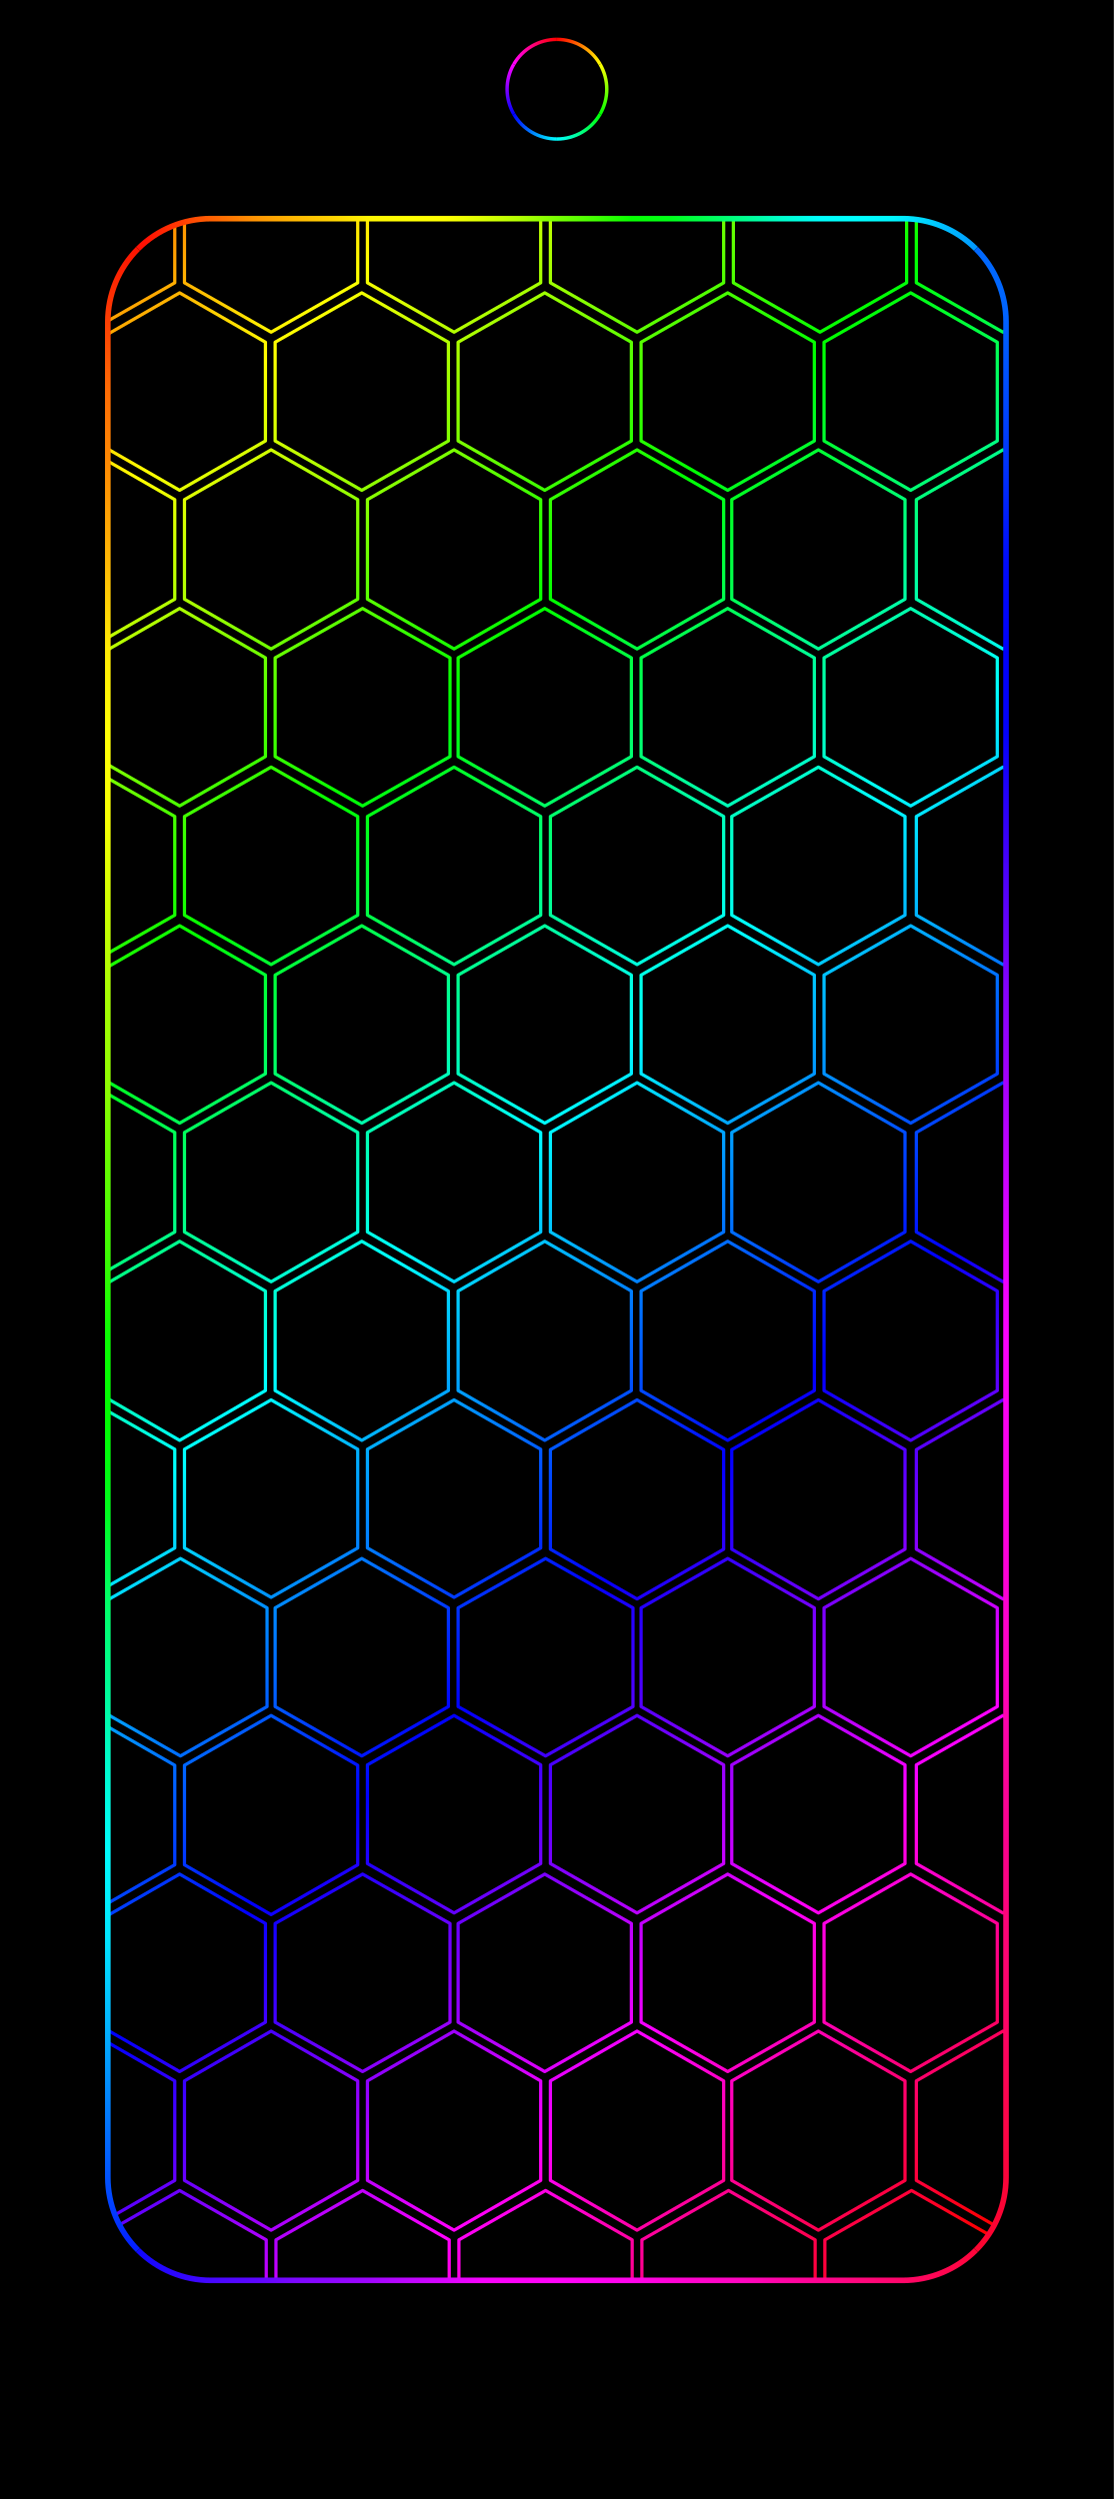
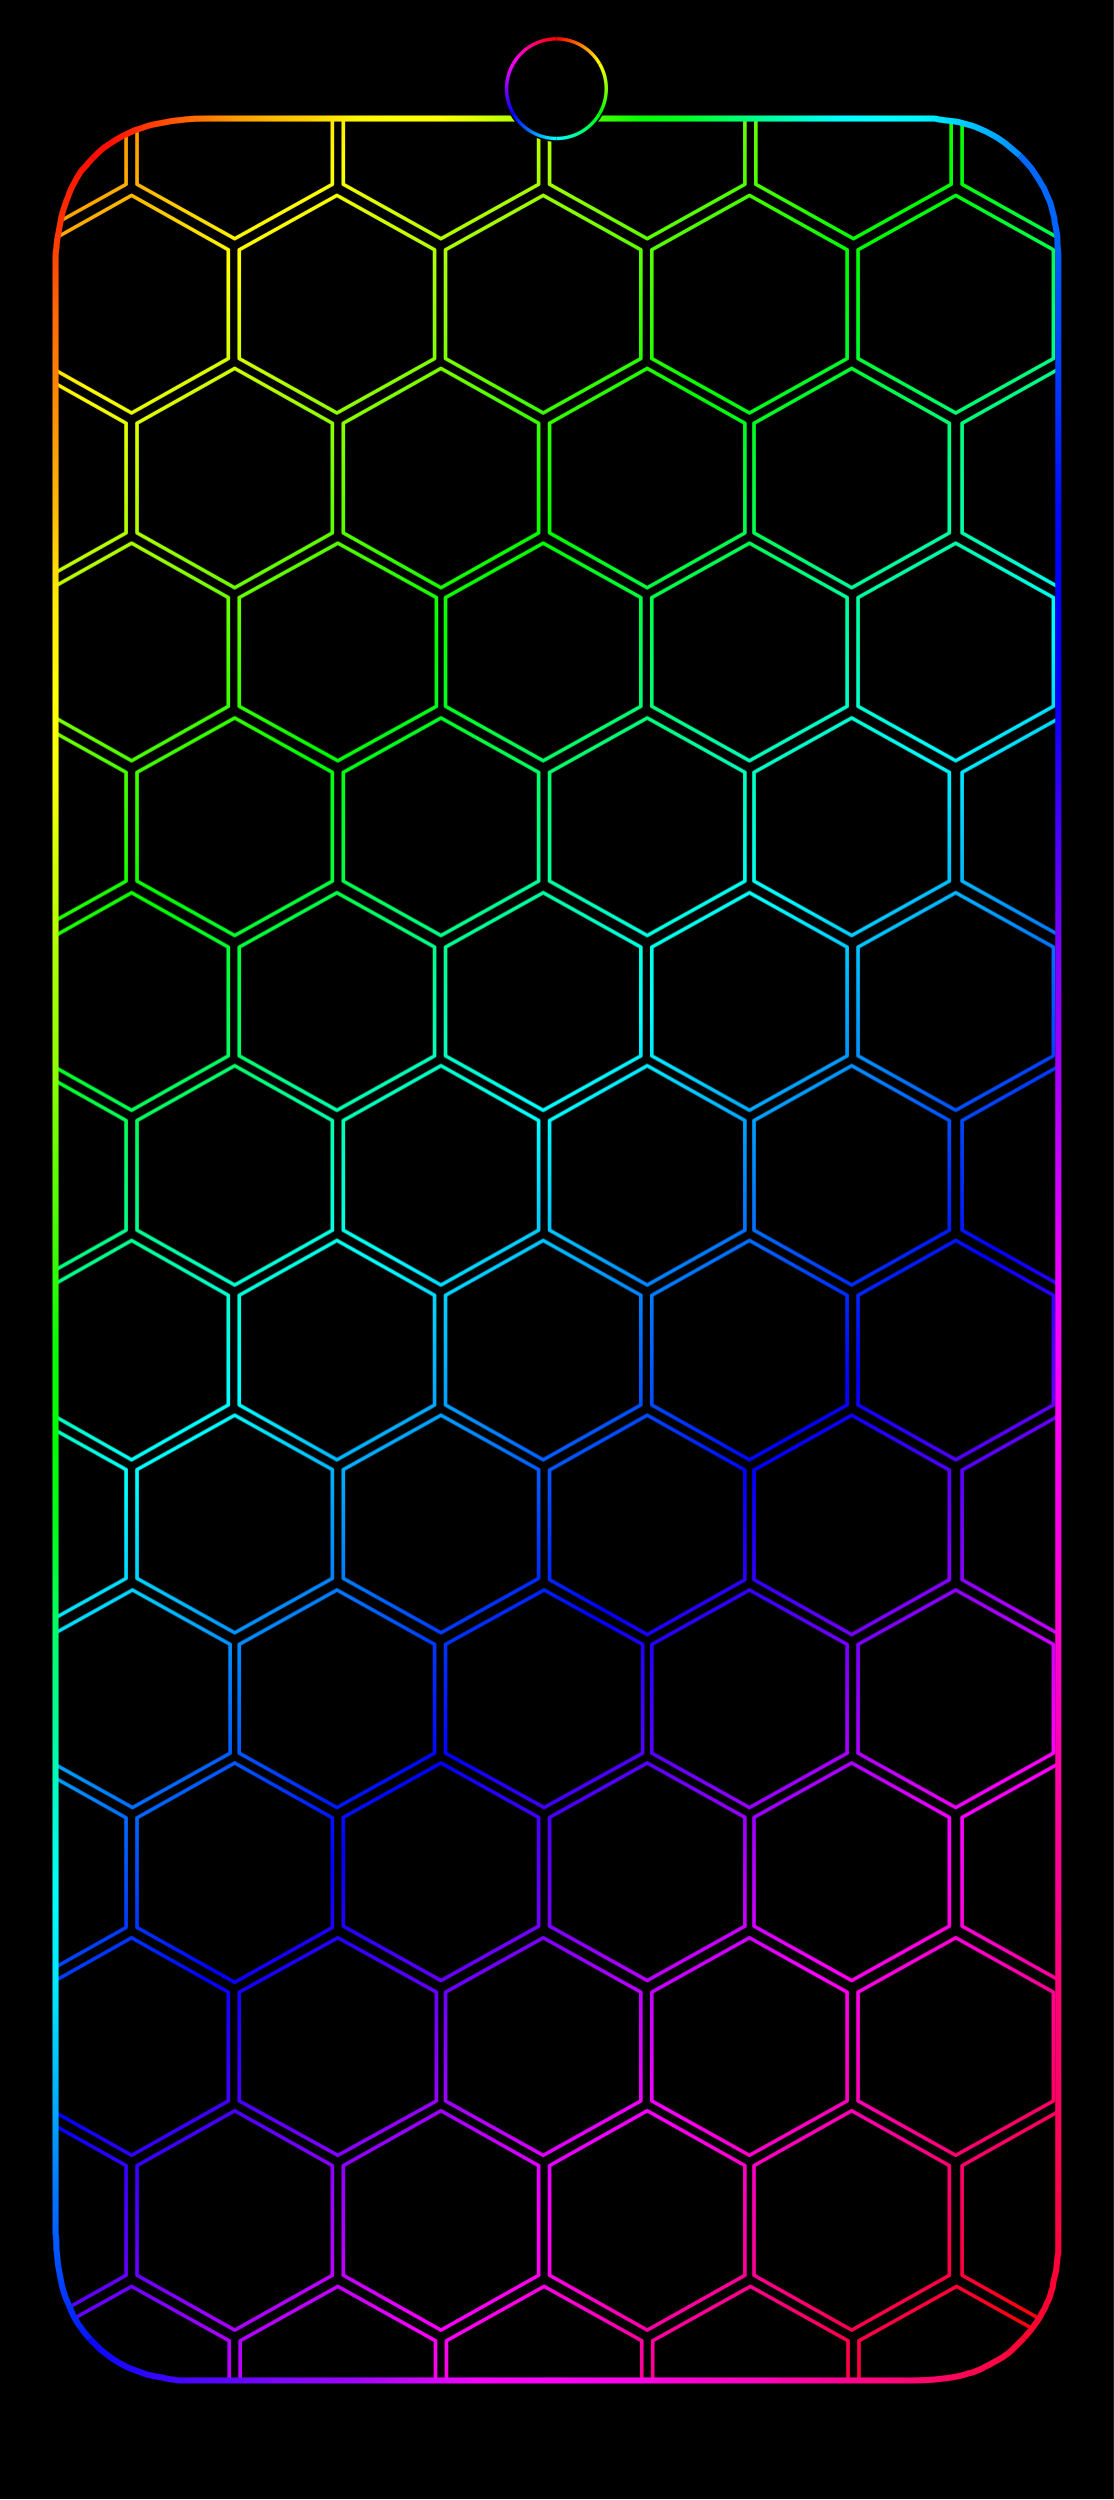
- <svg xmlns="http://www.w3.org/2000/svg" width="1080" height="2424" viewBox="0 0 1080 2424" data-frame-layout="continuous-grid">
+ <svg xmlns="http://www.w3.org/2000/svg" width="1080" height="2424" viewBox="0 0 1080 2424" data-frame-layout="continuous-grid" data-google-display="pixel_10">
  <defs>
    <linearGradient id="rainbow" gradientUnits="userSpaceOnUse" x1="0" y1="0" x2="1219.246" y2="1286.926">
      <stop offset="0" stop-color="#ff0097" />
      <stop offset="0.076" stop-color="#ff0000" />
      <stop offset="0.205" stop-color="#ffff00" />
      <stop offset="0.335" stop-color="#00ff00" />
      <stop offset="0.464" stop-color="#00ffff" />
      <stop offset="0.593" stop-color="#0000ff" />
      <stop offset="0.722" stop-color="#ff00ff" />
      <stop offset="0.851" stop-color="#ff0000" />
      <stop offset="0.98" stop-color="#ffff00" />
      <stop offset="1" stop-color="#d8ff00" />
    </linearGradient>
    <linearGradient id="frame-top" gradientUnits="userSpaceOnUse" x1="21.6" y1="21.6" x2="1058.4" y2="21.6">
      <stop offset="0" stop-color="#ff0804" />
      <stop offset="0.042" stop-color="#ff1103" />
      <stop offset="0.083" stop-color="#ff3e03" />
      <stop offset="0.125" stop-color="#ff6b02" />
      <stop offset="0.167" stop-color="#ff9703" />
      <stop offset="0.208" stop-color="#ffb802" />
      <stop offset="0.25" stop-color="#ffd302" />
      <stop offset="0.292" stop-color="#fff603" />
      <stop offset="0.333" stop-color="#ffff01" />
      <stop offset="0.375" stop-color="#ffff02" />
      <stop offset="0.417" stop-color="#dcff02" />
      <stop offset="0.458" stop-color="#b3ff02" />
      <stop offset="0.5" stop-color="#78ff01" />
      <stop offset="0.542" stop-color="#43ff02" />
      <stop offset="0.583" stop-color="#07ff01" />
      <stop offset="0.625" stop-color="#00ff19" />
      <stop offset="0.667" stop-color="#00ff54" />
      <stop offset="0.708" stop-color="#00ff8e" />
      <stop offset="0.75" stop-color="#00ffcb" />
      <stop offset="0.792" stop-color="#00fffc" />
      <stop offset="0.833" stop-color="#00ffff" />
      <stop offset="0.875" stop-color="#00f6ff" />
      <stop offset="0.917" stop-color="#00cdff" />
      <stop offset="0.958" stop-color="#00a2ff" />
      <stop offset="1" stop-color="#0069ff" />
    </linearGradient>
    <linearGradient id="frame-right" gradientUnits="userSpaceOnUse" x1="1058.4" y1="21.6" x2="1058.4" y2="2402.4">
      <stop offset="0" stop-color="#016afe" />
      <stop offset="0.042" stop-color="#0065fe" />
      <stop offset="0.083" stop-color="#004cfc" />
      <stop offset="0.125" stop-color="#002ffb" />
      <stop offset="0.167" stop-color="#000bfa" />
      <stop offset="0.208" stop-color="#0001fa" />
      <stop offset="0.25" stop-color="#0401fb" />
      <stop offset="0.292" stop-color="#3101f8" />
      <stop offset="0.333" stop-color="#5b02fb" />
      <stop offset="0.375" stop-color="#8702fc" />
      <stop offset="0.417" stop-color="#a301fd" />
      <stop offset="0.458" stop-color="#c502ff" />
      <stop offset="0.5" stop-color="#e501fd" />
      <stop offset="0.542" stop-color="#fb02fc" />
      <stop offset="0.583" stop-color="#fb02f1" />
      <stop offset="0.625" stop-color="#fb02e4" />
      <stop offset="0.667" stop-color="#fd02d2" />
      <stop offset="0.708" stop-color="#ff02be" />
      <stop offset="0.75" stop-color="#fc059c" />
      <stop offset="0.792" stop-color="#fa028b" />
      <stop offset="0.833" stop-color="#fc0475" />
      <stop offset="0.875" stop-color="#fc0466" />
      <stop offset="0.917" stop-color="#fc054c" />
      <stop offset="0.958" stop-color="#fb0436" />
      <stop offset="1" stop-color="#fc052c" />
    </linearGradient>
    <linearGradient id="frame-bottom" gradientUnits="userSpaceOnUse" x1="21.6" y1="2402.4" x2="1058.4" y2="2402.4">
      <stop offset="0" stop-color="#0108fe" />
      <stop offset="0.042" stop-color="#1507ff" />
      <stop offset="0.083" stop-color="#3206ff" />
      <stop offset="0.125" stop-color="#4b07ff" />
      <stop offset="0.167" stop-color="#5e06ff" />
      <stop offset="0.208" stop-color="#7c07ff" />
      <stop offset="0.25" stop-color="#8d06ff" />
      <stop offset="0.292" stop-color="#a005ff" />
      <stop offset="0.333" stop-color="#bd06ff" />
      <stop offset="0.375" stop-color="#d804ff" />
      <stop offset="0.417" stop-color="#f703fd" />
      <stop offset="0.458" stop-color="#fd02f7" />
      <stop offset="0.5" stop-color="#ff04f8" />
      <stop offset="0.542" stop-color="#ff03f2" />
      <stop offset="0.583" stop-color="#ff04ea" />
      <stop offset="0.625" stop-color="#ff03d6" />
      <stop offset="0.667" stop-color="#ff05c9" />
      <stop offset="0.708" stop-color="#ff06bf" />
      <stop offset="0.75" stop-color="#ff05a5" />
      <stop offset="0.792" stop-color="#ff0491" />
      <stop offset="0.833" stop-color="#ff077e" />
      <stop offset="0.875" stop-color="#ff066e" />
      <stop offset="0.917" stop-color="#ff0658" />
      <stop offset="0.958" stop-color="#ff0640" />
      <stop offset="1" stop-color="#ff0423" />
    </linearGradient>
    <linearGradient id="frame-left" gradientUnits="userSpaceOnUse" x1="21.6" y1="21.6" x2="21.6" y2="2402.4">
      <stop offset="0" stop-color="#fa0300" />
      <stop offset="0.042" stop-color="#fd3503" />
      <stop offset="0.083" stop-color="#ff6b04" />
      <stop offset="0.125" stop-color="#ff9003" />
      <stop offset="0.167" stop-color="#ffb905" />
      <stop offset="0.208" stop-color="#ffea05" />
      <stop offset="0.25" stop-color="#ffff06" />
      <stop offset="0.292" stop-color="#f6ff05" />
      <stop offset="0.333" stop-color="#cfff02" />
      <stop offset="0.375" stop-color="#a8fe04" />
      <stop offset="0.417" stop-color="#91fd02" />
      <stop offset="0.458" stop-color="#66fd01" />
      <stop offset="0.5" stop-color="#3ffc03" />
      <stop offset="0.542" stop-color="#0afd02" />
      <stop offset="0.583" stop-color="#01fd02" />
      <stop offset="0.625" stop-color="#00fc1b" />
      <stop offset="0.667" stop-color="#01ff63" />
      <stop offset="0.708" stop-color="#00fd91" />
      <stop offset="0.75" stop-color="#00fccd" />
      <stop offset="0.792" stop-color="#01fcfe" />
      <stop offset="0.833" stop-color="#01e6ff" />
      <stop offset="0.875" stop-color="#02b6ff" />
      <stop offset="0.917" stop-color="#027efe" />
      <stop offset="0.958" stop-color="#0149ff" />
      <stop offset="1" stop-color="#0406fd" />
    </linearGradient>
-     <linearGradient id="camera-0" gradientUnits="userSpaceOnUse" x1="540" y1="38.173" x2="581.852" y2="62.337">
+     <linearGradient id="camera-0" gradientUnits="userSpaceOnUse" x1="539.5" y1="37.673" x2="581.352" y2="61.837">
      <stop stop-color="#ff0000" />
      <stop offset="1" stop-color="#ffff00" />
    </linearGradient>
-     <linearGradient id="camera-1" gradientUnits="userSpaceOnUse" x1="581.852" y1="62.337" x2="581.852" y2="110.663">
+     <linearGradient id="camera-1" gradientUnits="userSpaceOnUse" x1="581.352" y1="61.837" x2="581.352" y2="110.163">
      <stop stop-color="#ffff00" />
      <stop offset="1" stop-color="#00ff00" />
    </linearGradient>
-     <linearGradient id="camera-2" gradientUnits="userSpaceOnUse" x1="581.852" y1="110.663" x2="540" y2="134.827">
+     <linearGradient id="camera-2" gradientUnits="userSpaceOnUse" x1="581.352" y1="110.163" x2="539.5" y2="134.327">
      <stop stop-color="#00ff00" />
      <stop offset="1" stop-color="#00ffff" />
    </linearGradient>
-     <linearGradient id="camera-3" gradientUnits="userSpaceOnUse" x1="540" y1="134.827" x2="498.148" y2="110.663">
+     <linearGradient id="camera-3" gradientUnits="userSpaceOnUse" x1="539.5" y1="134.327" x2="497.648" y2="110.163">
      <stop stop-color="#00ffff" />
      <stop offset="1" stop-color="#0000ff" />
    </linearGradient>
-     <linearGradient id="camera-4" gradientUnits="userSpaceOnUse" x1="498.148" y1="110.663" x2="498.148" y2="62.337">
+     <linearGradient id="camera-4" gradientUnits="userSpaceOnUse" x1="497.648" y1="110.163" x2="497.648" y2="61.837">
      <stop stop-color="#0000ff" />
      <stop offset="1" stop-color="#ff00ff" />
    </linearGradient>
-     <linearGradient id="camera-5" gradientUnits="userSpaceOnUse" x1="498.148" y1="62.337" x2="540" y2="38.173">
+     <linearGradient id="camera-5" gradientUnits="userSpaceOnUse" x1="497.648" y1="61.837" x2="539.5" y2="37.673">
      <stop stop-color="#ff00ff" />
      <stop offset="1" stop-color="#ff0000" />
    </linearGradient>
    <clipPath id="rgb-frame-clip">
-       <rect x="21.6" y="21.6" width="1036.8" height="2380.8" rx="119" />
+       <path d="M169.002,5.24 938.968,5.24 941.742,5.274 944.172,5.484 947.259,6.187 954.259,7.187 963.343,8.203 968.89,9.127 983.156,13.035 986.287,14.156 996.789,18.754 999.601,20.167 1004.926,23.021 1010.292,26.161 1015.913,30 1018.755,32.117 1034.07,45.051 1040.175,51.73 1045.875,58.259 1053.629,69.905 1057.354,76.439 1059.371,79.501 1063.428,89.028 1066.03,94.699 1069.859,108.934 1070.507,112.009 1070.826,115.83 1071.599,119.071 1073.5,129.42 1073.725,132.478 1073.879,139.503 1074.663,149.183 1074.76,152.088 1074.725,2281.035 1074.505,2283.99 1073.773,2287.638 1072.521,2301.199 1069.962,2311.434 1069.169,2315.18 1068.826,2318.959 1066.99,2324.759 1065.988,2328.459 1065.066,2331.128 1063.993,2333.684 1062.23,2336.832 1060.891,2340.591 1059.444,2343.302 1057.599,2346.156 1055.689,2350.128 1053.958,2353.051 1047.711,2361.952 1045.9,2364.432 1038.182,2373.407 1025.391,2386.199 1022.663,2388.657 1019.95,2390.7 1014.837,2394.339 1001.333,2401.9 995.602,2404.743 993.312,2406.09 990.932,2407.184 983.067,2410.308 979.361,2411.023 973.252,2412.964 969.787,2413.9 963.228,2415.16 956.313,2416.18 942.516,2417.782 939.046,2418.043 928.441,2418.546 917.759,2418.733 141.03,2418.76 137.965,2418.725 135.01,2418.505 131.705,2417.808 128.542,2417.611 125.939,2417.217 120.018,2415.86 109.145,2413.885 103.593,2412.653 98.704,2410.997 82.962,2405.135 80.688,2404.09 77.928,2402.498 75.452,2401.36 72.725,2399.72 67.068,2396.204 62.103,2392.777 53.446,2386.035 41.818,2374.407 36.151,2367.784 32.233,2362.207 30.243,2359.894 26.639,2353.944 24.802,2350.686 23.21,2347.466 20.336,2340.388 15.912,2330.165 13.677,2323.274 11.827,2316.453 8.179,2297.198 7.709,2293.787 6.711,2283.09 6.239,2279.635 6.019,2268.979 5.71,2265.171 5.24,2261.646 5.24,155.014 5.356,149.354 5.613,146.755 6.206,143.592 6.343,140.235 7.045,134.138 11.814,108.71 13.642,102.487 17.164,92.114 18.707,88.413 19.899,84.871 22.702,78.331 28.754,67.286 32.022,62.11 33.651,59.986 37.731,55.679 40.277,52.531 44.921,47.505 50.064,42.362 54.763,38.051 57.175,36.169 68.799,28.432 77.437,23.456 89.095,17.984 91.977,16.932 95.874,15.893 102.036,13.648 105.274,12.664 108.566,11.824 127.858,8.169 130.8,7.699 140.461,6.705 143.668,6.2 154.382,5.423Z" />
    </clipPath>
  </defs>
  <rect width="1080" height="2424" fill="#000" />
-   <g id="android-wallpaper-inset" transform="translate(86.4 193.92) scale(0.84)">
+   <g id="android-wallpaper-inset" transform="translate(49.091 110.182) scale(0.9090909)">
    <g clip-path="url(#rgb-frame-clip)">
-       <g transform="translate(40 40) scale(1.869 1.869) translate(-359.509 -0)">
-         <path d="M337.5,-61.704L391,-31.204L391,29.796L337.5,60.296L284,29.796L284,-31.204ZM450.5,-61.704L504,-31.204L504,29.796L450.5,60.296L397,29.796L397,-31.204ZM563.5,-61.704L617,-31.204L617,29.796L563.5,60.296L510,29.796L510,-31.204ZM676.5,-61.704L730,-31.204L730,29.796L676.5,60.296L623,29.796L623,-31.204ZM789.5,-61.704L843,-31.204L843,29.796L789.5,60.296L736,29.796L736,-31.204ZM902.5,-61.704L956,-31.204L956,29.796L902.5,60.296L849,29.796L849,-31.204ZM394,36L447,66.5L447,127.5L394,158L341,127.5L341,66.5ZM506.5,36L560,66.5L560,127.5L506.5,158L453,127.5L453,66.5ZM619.5,36L673,66.5L673,127.5L619.5,158L566,127.5L566,66.5ZM732.5,36L786,66.5L786,127.5L732.5,158L679,127.5L679,66.5ZM845.5,36L899,66.5L899,127.5L845.5,158L792,127.5L792,66.5ZM337.5,133L391,163.75L391,225.25L337.5,256L284,225.25L284,163.75ZM450.5,133L504,163.75L504,225.25L450.5,256L397,225.25L397,163.75ZM563.5,133L617,163.75L617,225.25L563.5,256L510,225.25L510,163.75ZM676.5,133L730,163.75L730,225.25L676.5,256L623,225.25L623,163.75ZM788.5,133L842,163.75L842,225.25L788.5,256L735,225.25L735,163.75ZM902.5,133L956,163.75L956,225.25L902.5,256L849,225.25L849,163.75ZM394,231L447,261.5L447,322.5L394,353L341,322.5L341,261.5ZM507,231L561,261.5L561,322.5L507,353L453,322.5L453,261.5ZM619.5,231L673,261.5L673,322.5L619.5,353L566,322.5L566,261.5ZM732.5,231L786,261.5L786,322.5L732.5,353L679,322.5L679,261.5ZM845.5,231L899,261.5L899,322.5L845.5,353L792,322.5L792,261.5ZM337.5,329L391,359.5L391,420.5L337.5,451L284,420.5L284,359.5ZM450.5,329L504,359.5L504,420.5L450.5,451L397,420.5L397,359.5ZM563.5,329L617,359.5L617,420.5L563.5,451L510,420.5L510,359.5ZM676.5,329L730,359.5L730,420.5L676.5,451L623,420.5L623,359.5ZM788.5,329L842,359.5L842,420.5L788.5,451L735,420.5L735,359.5ZM902.5,329L956,359.5L956,420.5L902.5,451L849,420.5L849,359.5ZM394,427L447,457.5L447,518.5L394,549L341,518.5L341,457.5ZM506.5,427L560,457.5L560,518.5L506.5,549L453,518.5L453,457.5ZM619.5,427L673,457.5L673,518.5L619.5,549L566,518.5L566,457.5ZM732.5,427L786,457.5L786,518.5L732.5,549L679,518.5L679,457.5ZM845.5,427L899,457.5L899,518.5L845.5,549L792,518.5L792,457.5ZM337.5,524L391,554.75L391,616.25L337.5,647L284,616.25L284,554.75ZM450.5,524L504,554.75L504,616.25L450.5,647L397,616.25L397,554.75ZM563.5,524L617,554.75L617,616.25L563.5,647L510,616.25L510,554.75ZM676.5,524L730,554.75L730,616.25L676.5,647L623,616.25L623,554.75ZM788.5,524L842,554.75L842,616.25L788.5,647L735,616.25L735,554.75ZM902.5,524L956,554.75L956,616.25L902.5,647L849,616.25L849,554.75ZM394,622L447,652.75L447,714.25L394,745L341,714.25L341,652.75ZM506.5,622L560,652.75L560,714.25L506.5,745L453,714.25L453,652.75ZM619.5,622L673,652.75L673,714.25L619.5,745L566,714.25L566,652.75ZM732.5,622L786,652.75L786,714.25L732.5,745L679,714.25L679,652.75ZM845.5,622L899,652.75L899,714.25L845.5,745L792,714.25L792,652.75ZM337.5,720L391,750.5L391,811.5L337.5,842L284,811.5L284,750.5ZM450.5,720L504,750.5L504,811.5L450.5,842L397,811.5L397,750.5ZM563.5,720L617,750.5L617,811.5L563.5,842L510,811.5L510,750.5ZM676.5,720L730,750.75L730,812.25L676.5,843L623,812.25L623,750.75ZM788.5,720L842,750.75L842,812.25L788.5,843L735,812.25L735,750.75ZM902.5,720L956,750.75L956,812.25L902.5,843L849,812.25L849,750.75ZM394.5,818L448,848.5L448,909.5L394.5,940L341,909.5L341,848.5ZM506.5,818L560,848.5L560,909.5L506.5,940L453,909.5L453,848.5ZM620,818L674,848.5L674,909.5L620,940L566,909.5L566,848.5ZM732.5,818L786,848.5L786,909.5L732.5,940L679,909.5L679,848.5ZM845.5,818L899,848.5L899,909.5L845.5,940L792,909.5L792,848.5ZM337.5,915L391,945.75L391,1007.25L337.5,1038L284,1007.25L284,945.75ZM450.5,915L504,945.75L504,1007.25L450.5,1038L397,1007.25L397,945.75ZM563.5,915L617,945.5L617,1006.5L563.5,1037L510,1006.5L510,945.5ZM676.5,915L730,945.5L730,1006.5L676.5,1037L623,1006.5L623,945.5ZM788.5,915L842,945.5L842,1006.5L788.5,1037L735,1006.5L735,945.5ZM902.5,915L956,945.5L956,1006.5L902.5,1037L849,1006.5L849,945.5ZM394,1013L447,1043.5L447,1104.5L394,1135L341,1104.5L341,1043.5ZM507,1013L561,1043.5L561,1104.5L507,1135L453,1104.5L453,1043.5ZM619.5,1013L673,1043.5L673,1104.5L619.5,1135L566,1104.5L566,1043.5ZM732.5,1013L786,1043.5L786,1104.5L732.5,1135L679,1104.5L679,1043.5ZM845.5,1013L899,1043.5L899,1104.5L845.5,1135L792,1104.5L792,1043.5ZM337.5,1110L391,1140.75L391,1202.25L337.5,1233L284,1202.25L284,1140.75ZM450.5,1110L504,1140.75L504,1202.25L450.5,1233L397,1202.25L397,1140.75ZM563.5,1110L617,1140.75L617,1202.25L563.5,1233L510,1202.25L510,1140.75ZM676.5,1110L730,1140.75L730,1202.25L676.5,1233L623,1202.25L623,1140.75ZM788.5,1110L842,1140.75L842,1202.25L788.5,1233L735,1202.25L735,1140.75ZM902.5,1110L956,1140.75L956,1202.25L902.5,1233L849,1202.25L849,1140.75ZM394,1208.476L447.5,1238.976L447.5,1299.976L394,1330.476L340.5,1299.976L340.5,1238.976ZM507,1208.476L560.5,1238.976L560.5,1299.976L507,1330.476L453.5,1299.976L453.5,1238.976ZM620,1208.476L673.5,1238.976L673.5,1299.976L620,1330.476L566.5,1299.976L566.5,1238.976ZM733,1208.476L786.5,1238.976L786.5,1299.976L733,1330.476L679.5,1299.976L679.5,1238.976ZM846,1208.476L899.5,1238.976L899.5,1299.976L846,1330.476L792.5,1299.976L792.5,1238.976Z" fill="none" stroke="url(#rainbow)" stroke-width="2" stroke-linejoin="round" />
+       <g transform="scale(1.041667 1.018145) translate(-21.6 -21.6)">
+         <g transform="translate(40 40) scale(1.869 1.869) translate(-359.509 -0)">
+           <path d="M337.5,-61.704L391,-31.204L391,29.796L337.5,60.296L284,29.796L284,-31.204ZM450.5,-61.704L504,-31.204L504,29.796L450.5,60.296L397,29.796L397,-31.204ZM563.5,-61.704L617,-31.204L617,29.796L563.5,60.296L510,29.796L510,-31.204ZM676.5,-61.704L730,-31.204L730,29.796L676.5,60.296L623,29.796L623,-31.204ZM789.5,-61.704L843,-31.204L843,29.796L789.5,60.296L736,29.796L736,-31.204ZM902.5,-61.704L956,-31.204L956,29.796L902.5,60.296L849,29.796L849,-31.204ZM394,36L447,66.5L447,127.5L394,158L341,127.5L341,66.5ZM506.5,36L560,66.5L560,127.5L506.5,158L453,127.5L453,66.5ZM619.5,36L673,66.5L673,127.5L619.5,158L566,127.5L566,66.5ZM732.5,36L786,66.5L786,127.5L732.5,158L679,127.5L679,66.5ZM845.5,36L899,66.5L899,127.5L845.5,158L792,127.5L792,66.5ZM337.5,133L391,163.75L391,225.25L337.5,256L284,225.25L284,163.75ZM450.5,133L504,163.75L504,225.25L450.5,256L397,225.25L397,163.75ZM563.5,133L617,163.75L617,225.25L563.5,256L510,225.25L510,163.75ZM676.5,133L730,163.75L730,225.25L676.5,256L623,225.25L623,163.75ZM788.5,133L842,163.75L842,225.25L788.5,256L735,225.25L735,163.75ZM902.5,133L956,163.75L956,225.25L902.5,256L849,225.25L849,163.75ZM394,231L447,261.5L447,322.5L394,353L341,322.5L341,261.5ZM507,231L561,261.5L561,322.5L507,353L453,322.5L453,261.5ZM619.5,231L673,261.5L673,322.5L619.5,353L566,322.5L566,261.5ZM732.5,231L786,261.5L786,322.5L732.5,353L679,322.5L679,261.5ZM845.5,231L899,261.5L899,322.5L845.5,353L792,322.5L792,261.5ZM337.5,329L391,359.5L391,420.5L337.5,451L284,420.5L284,359.5ZM450.5,329L504,359.5L504,420.5L450.5,451L397,420.5L397,359.5ZM563.5,329L617,359.5L617,420.5L563.5,451L510,420.5L510,359.5ZM676.5,329L730,359.5L730,420.5L676.5,451L623,420.5L623,359.5ZM788.5,329L842,359.5L842,420.5L788.5,451L735,420.5L735,359.5ZM902.5,329L956,359.5L956,420.5L902.5,451L849,420.5L849,359.5ZM394,427L447,457.5L447,518.5L394,549L341,518.5L341,457.5ZM506.5,427L560,457.5L560,518.5L506.5,549L453,518.5L453,457.5ZM619.5,427L673,457.5L673,518.5L619.5,549L566,518.5L566,457.5ZM732.5,427L786,457.5L786,518.5L732.5,549L679,518.5L679,457.5ZM845.5,427L899,457.5L899,518.5L845.5,549L792,518.5L792,457.5ZM337.5,524L391,554.75L391,616.25L337.5,647L284,616.25L284,554.75ZM450.5,524L504,554.75L504,616.25L450.5,647L397,616.25L397,554.75ZM563.5,524L617,554.75L617,616.25L563.5,647L510,616.25L510,554.75ZM676.5,524L730,554.75L730,616.25L676.5,647L623,616.25L623,554.75ZM788.5,524L842,554.75L842,616.25L788.5,647L735,616.25L735,554.75ZM902.5,524L956,554.75L956,616.25L902.5,647L849,616.25L849,554.75ZM394,622L447,652.75L447,714.25L394,745L341,714.25L341,652.75ZM506.5,622L560,652.75L560,714.25L506.5,745L453,714.25L453,652.75ZM619.5,622L673,652.75L673,714.25L619.5,745L566,714.25L566,652.75ZM732.5,622L786,652.75L786,714.25L732.5,745L679,714.25L679,652.75ZM845.5,622L899,652.75L899,714.25L845.5,745L792,714.25L792,652.75ZM337.5,720L391,750.5L391,811.5L337.5,842L284,811.5L284,750.5ZM450.5,720L504,750.5L504,811.5L450.5,842L397,811.5L397,750.5ZM563.5,720L617,750.5L617,811.5L563.5,842L510,811.5L510,750.5ZM676.5,720L730,750.75L730,812.25L676.5,843L623,812.25L623,750.75ZM788.5,720L842,750.75L842,812.25L788.5,843L735,812.25L735,750.75ZM902.5,720L956,750.75L956,812.25L902.5,843L849,812.25L849,750.75ZM394.5,818L448,848.5L448,909.5L394.5,940L341,909.5L341,848.5ZM506.5,818L560,848.5L560,909.5L506.5,940L453,909.5L453,848.5ZM620,818L674,848.5L674,909.5L620,940L566,909.5L566,848.5ZM732.5,818L786,848.5L786,909.5L732.5,940L679,909.5L679,848.5ZM845.5,818L899,848.5L899,909.5L845.5,940L792,909.5L792,848.5ZM337.5,915L391,945.75L391,1007.25L337.5,1038L284,1007.25L284,945.75ZM450.5,915L504,945.75L504,1007.25L450.5,1038L397,1007.25L397,945.75ZM563.5,915L617,945.5L617,1006.5L563.5,1037L510,1006.5L510,945.5ZM676.5,915L730,945.5L730,1006.5L676.5,1037L623,1006.5L623,945.5ZM788.5,915L842,945.5L842,1006.5L788.5,1037L735,1006.5L735,945.5ZM902.5,915L956,945.5L956,1006.5L902.5,1037L849,1006.5L849,945.5ZM394,1013L447,1043.5L447,1104.5L394,1135L341,1104.5L341,1043.5ZM507,1013L561,1043.5L561,1104.5L507,1135L453,1104.5L453,1043.5ZM619.5,1013L673,1043.5L673,1104.5L619.5,1135L566,1104.5L566,1043.5ZM732.5,1013L786,1043.5L786,1104.5L732.5,1135L679,1104.5L679,1043.5ZM845.5,1013L899,1043.5L899,1104.5L845.5,1135L792,1104.5L792,1043.5ZM337.5,1110L391,1140.75L391,1202.25L337.5,1233L284,1202.25L284,1140.75ZM450.5,1110L504,1140.75L504,1202.25L450.5,1233L397,1202.25L397,1140.75ZM563.5,1110L617,1140.75L617,1202.25L563.5,1233L510,1202.25L510,1140.75ZM676.5,1110L730,1140.75L730,1202.25L676.5,1233L623,1202.25L623,1140.75ZM788.5,1110L842,1140.75L842,1202.25L788.5,1233L735,1202.25L735,1140.75ZM902.5,1110L956,1140.75L956,1202.25L902.5,1233L849,1202.25L849,1140.75ZM394,1208.476L447.5,1238.976L447.5,1299.976L394,1330.476L340.5,1299.976L340.5,1238.976ZM507,1208.476L560.5,1238.976L560.5,1299.976L507,1330.476L453.5,1299.976L453.5,1238.976ZM620,1208.476L673.5,1238.976L673.5,1299.976L620,1330.476L566.5,1299.976L566.5,1238.976ZM733,1208.476L786.5,1238.976L786.5,1299.976L733,1330.476L679.5,1299.976L679.5,1238.976ZM846,1208.476L899.5,1238.976L899.5,1299.976L846,1330.476L792.5,1299.976L792.5,1238.976Z" fill="none" stroke="url(#rainbow)" stroke-width="2" stroke-linejoin="round" />
+         </g>
      </g>
    </g>
-     <path d="M56.454,56.454A119,119 0 0 1 140.6,21.6L939.4,21.6A119,119 0 0 1 1023.546,56.454" fill="none" stroke="url(#frame-top)" stroke-width="6.48" stroke-linecap="butt" />
-     <path d="M1023.546,56.454A119,119 0 0 1 1058.4,140.6L1058.4,2283.4A119,119 0 0 1 1023.546,2367.546" fill="none" stroke="url(#frame-right)" stroke-width="6.48" stroke-linecap="butt" />
-     <path d="M1023.546,2367.546A119,119 0 0 1 939.4,2402.4L140.6,2402.4A119,119 0 0 1 56.454,2367.546" fill="none" stroke="url(#frame-bottom)" stroke-width="6.48" stroke-linecap="butt" />
-     <path d="M56.454,2367.546A119,119 0 0 1 21.6,2283.4L21.6,140.6A119,119 0 0 1 56.454,56.454" fill="none" stroke="url(#frame-left)" stroke-width="6.48" stroke-linecap="butt" />
+     <path d="M44.921,47.505 50.064,42.362 54.763,38.051 57.175,36.169 68.799,28.432 77.437,23.456 89.095,17.984 91.977,16.932 95.874,15.893 102.036,13.648 105.274,12.664 108.566,11.824 127.858,8.169 130.8,7.699 140.461,6.705 143.668,6.2 154.382,5.423 169.002,5.24 938.968,5.24 941.742,5.274 944.172,5.484 947.259,6.187 954.259,7.187 963.343,8.203 968.89,9.127 983.156,13.035 986.287,14.156 996.789,18.754 999.601,20.167 1004.926,23.021 1010.292,26.161 1015.913,30 1018.755,32.117 1034.07,45.051" fill="none" stroke="url(#frame-top)" stroke-width="6.48" stroke-linecap="butt" stroke-linejoin="round" />
+     <path d="M1034.07,45.051 1040.175,51.73 1045.875,58.259 1053.629,69.905 1057.354,76.439 1059.371,79.501 1063.428,89.028 1066.03,94.699 1069.859,108.934 1070.507,112.009 1070.826,115.83 1071.599,119.071 1073.5,129.42 1073.725,132.478 1073.879,139.503 1074.663,149.183 1074.76,152.088 1074.725,2281.035 1074.505,2283.99 1073.773,2287.638 1072.521,2301.199 1069.962,2311.434 1069.169,2315.18 1068.826,2318.959 1066.99,2324.759 1065.988,2328.459 1065.066,2331.128 1063.993,2333.684 1062.23,2336.832 1060.891,2340.591 1059.444,2343.302 1057.599,2346.156 1055.689,2350.128 1053.958,2353.051 1047.711,2361.952 1045.9,2364.432 1038.182,2373.407" fill="none" stroke="url(#frame-right)" stroke-width="6.48" stroke-linecap="butt" stroke-linejoin="round" />
+     <path d="M1038.182,2373.407 1025.391,2386.199 1022.663,2388.657 1019.95,2390.7 1014.837,2394.339 1001.333,2401.9 995.602,2404.743 993.312,2406.09 990.932,2407.184 983.067,2410.308 979.361,2411.023 973.252,2412.964 969.787,2413.9 963.228,2415.16 956.313,2416.18 942.516,2417.782 939.046,2418.043 928.441,2418.546 917.759,2418.733 141.03,2418.76 137.965,2418.725 135.01,2418.505 131.705,2417.808 128.542,2417.611 125.939,2417.217 120.018,2415.86 109.145,2413.885 103.593,2412.653 98.704,2410.997 82.962,2405.135 80.688,2404.09 77.928,2402.498 75.452,2401.36 72.725,2399.72 67.068,2396.204 62.103,2392.777 53.446,2386.035 41.818,2374.407" fill="none" stroke="url(#frame-bottom)" stroke-width="6.48" stroke-linecap="butt" stroke-linejoin="round" />
+     <path d="M41.818,2374.407 36.151,2367.784 32.233,2362.207 30.243,2359.894 26.639,2353.944 24.802,2350.686 23.21,2347.466 20.336,2340.388 15.912,2330.165 13.677,2323.274 11.827,2316.453 8.179,2297.198 7.709,2293.787 6.711,2283.09 6.239,2279.635 6.019,2268.979 5.71,2265.171 5.24,2261.646 5.24,155.014 5.356,149.354 5.613,146.755 6.206,143.592 6.343,140.235 7.045,134.138 11.814,108.71 13.642,102.487 17.164,92.114 18.707,88.413 19.899,84.871 22.702,78.331 28.754,67.286 32.022,62.11 33.651,59.986 37.731,55.679 40.277,52.531 44.921,47.505" fill="none" stroke="url(#frame-left)" stroke-width="6.48" stroke-linecap="butt" stroke-linejoin="round" />
  </g>
-   <circle cx="540" cy="86.5" r="51.5" fill="#000" />
-   <path d="M540,38.173A48.327,48.327 0 0 1 581.852,62.337" fill="none" stroke="url(#camera-0)" stroke-width="3.346" />
-   <path d="M581.852,62.337A48.327,48.327 0 0 1 581.852,110.663" fill="none" stroke="url(#camera-1)" stroke-width="3.346" />
-   <path d="M581.852,110.663A48.327,48.327 0 0 1 540,134.827" fill="none" stroke="url(#camera-2)" stroke-width="3.346" />
-   <path d="M540,134.827A48.327,48.327 0 0 1 498.148,110.663" fill="none" stroke="url(#camera-3)" stroke-width="3.346" />
-   <path d="M498.148,110.663A48.327,48.327 0 0 1 498.148,62.337" fill="none" stroke="url(#camera-4)" stroke-width="3.346" />
-   <path d="M498.148,62.337A48.327,48.327 0 0 1 540,38.173" fill="none" stroke="url(#camera-5)" stroke-width="3.346" />
+   <circle cx="539.5" cy="86" r="51.5" fill="#000" />
+   <path d="M539.5,37.673A48.327,48.327 0 0 1 581.352,61.837" fill="none" stroke="url(#camera-0)" stroke-width="3.346" />
+   <path d="M581.352,61.837A48.327,48.327 0 0 1 581.352,110.163" fill="none" stroke="url(#camera-1)" stroke-width="3.346" />
+   <path d="M581.352,110.163A48.327,48.327 0 0 1 539.5,134.327" fill="none" stroke="url(#camera-2)" stroke-width="3.346" />
+   <path d="M539.5,134.327A48.327,48.327 0 0 1 497.648,110.163" fill="none" stroke="url(#camera-3)" stroke-width="3.346" />
+   <path d="M497.648,110.163A48.327,48.327 0 0 1 497.648,61.837" fill="none" stroke="url(#camera-4)" stroke-width="3.346" />
+   <path d="M497.648,61.837A48.327,48.327 0 0 1 539.5,37.673" fill="none" stroke="url(#camera-5)" stroke-width="3.346" />
</svg>
